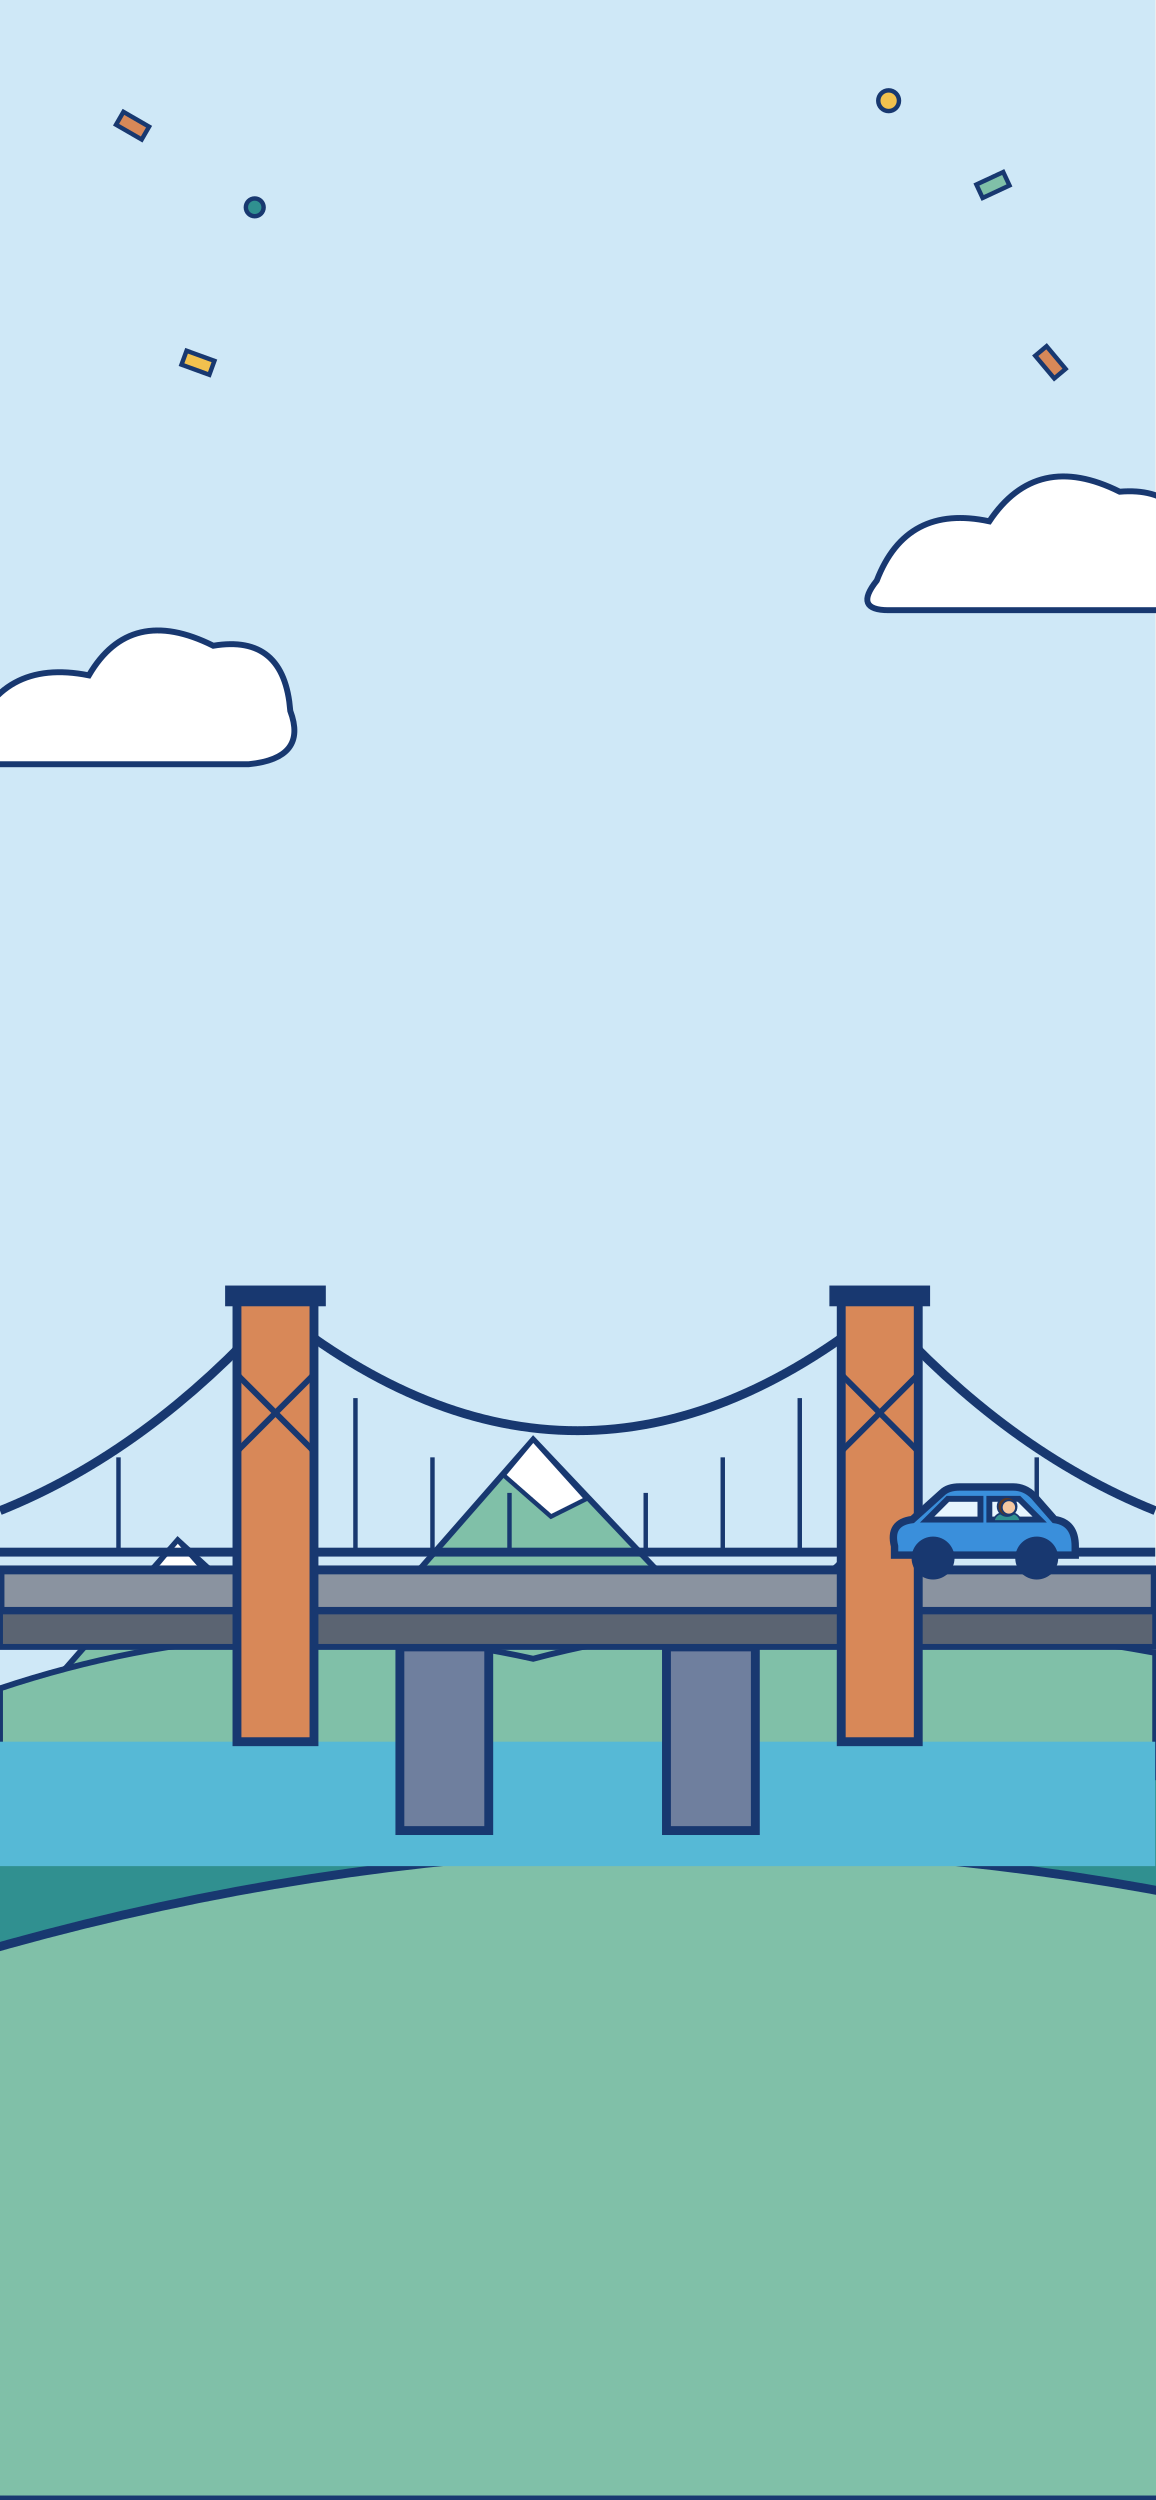
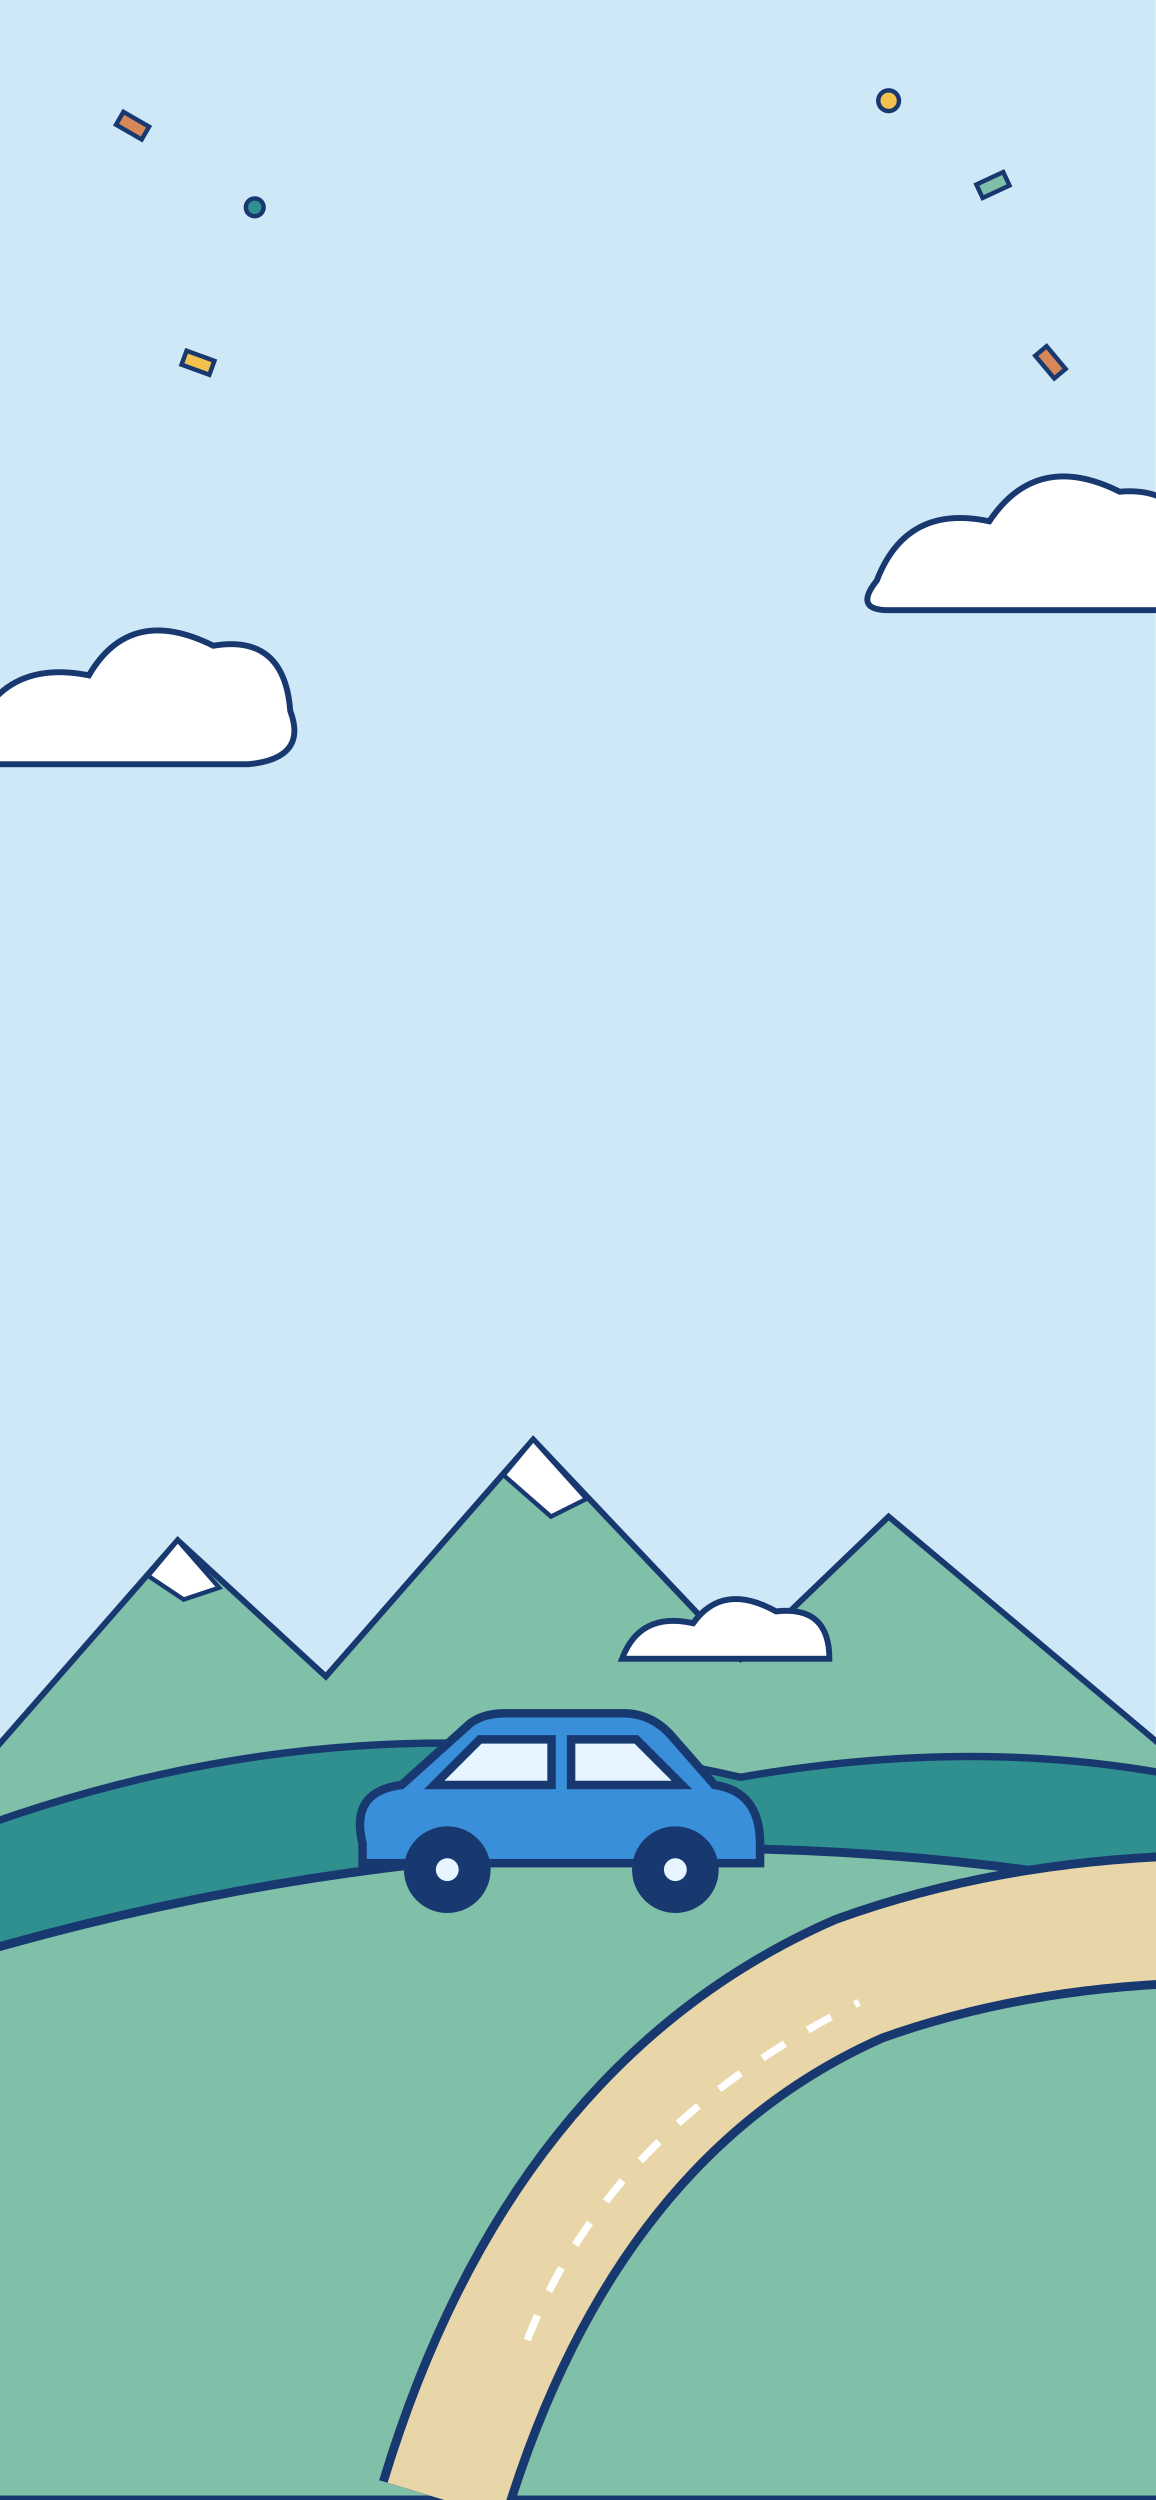
<svg xmlns="http://www.w3.org/2000/svg" viewBox="0 0 390 844">
  <rect width="390" height="844" fill="#CFE8F7" />
  <path d="M-10 600 L60 520 L110 566 L180 486 L250 560 L300 512 L400 596 V700 H-10Z" fill="#80C0A8" stroke="#183870" stroke-width="2" />
  <path d="M180 486 L198 506 L186 512 L170 498Z M60 520 L74 536 L62 540 L50 532Z" fill="#FFFFFF" stroke="#183870" stroke-width="1.5" />
  <g fill="#FFFFFF" stroke="#183870" stroke-width="2">
    <path d="M-10 250 Q0 222 30 228 Q44 204 72 218 Q96 214 98 240 Q104 256 84 258 H-10Z" />
    <path d="M296 196 Q306 170 334 176 Q350 152 378 166 Q402 164 404 190 V206 H300 Q288 206 296 196Z" />
    <path d="M210 560 Q216 544 234 548 Q244 534 262 544 Q280 542 280 560 Z" />
  </g>
  <g stroke="#183870" stroke-width="1.5">
    <rect x="40" y="40" width="10" height="5" fill="#D88858" transform="rotate(30 45 42)" />
    <rect x="330" y="60" width="10" height="5" fill="#80C0A8" transform="rotate(-25 335 62)" />
    <rect x="62" y="120" width="10" height="5" fill="#F2C14E" transform="rotate(20 67 122)" />
    <rect x="350" y="120" width="10" height="5" fill="#D88858" transform="rotate(50 355 122)" />
    <circle cx="300" cy="34" r="3.5" fill="#F2C14E" />
    <circle cx="86" cy="70" r="3" fill="#309090" />
  </g>
  <path d="M-10 618 Q120 570 250 600 Q330 586 400 600 V844 H-10Z" fill="#309090" stroke="#183870" stroke-width="2.5" />
  <path d="M-10 660 Q195 600 400 640 V844 H-10Z" fill="#80C0A8" stroke="#183870" stroke-width="3" />
-   <g transform="translate(0 420)">
-     <path d="M0 150 Q90 120 180 140 Q270 116 390 138 V180 H0Z" fill="#80C0A8" stroke="#183870" stroke-width="2" />
-     <rect y="168" width="390" height="42" fill="#56B9D6" />
-     <path d="M93 22 Q195 104 297 22 M93 22 Q50 70 0 90 M297 22 Q340 70 390 90" fill="none" stroke="#183870" stroke-width="3" />
-     <path d="M120 52 V104 M146 72 V104 M172 84 V104 M218 84 V104 M244 72 V104 M270 52 V104 M40 72 V104 M350 72 V104" stroke="#183870" stroke-width="1.5" />
-     <path d="M0 104 H390" stroke="#183870" stroke-width="3" />
-     <rect x="135" y="136" width="30" height="62" fill="#6F7F9E" stroke="#183870" stroke-width="3" />
-     <rect x="225" y="136" width="30" height="62" fill="#6F7F9E" stroke="#183870" stroke-width="3" />
-     <rect y="110" width="390" height="14" fill="#8A93A0" stroke="#183870" stroke-width="3" />
-     <rect y="124" width="390" height="12" fill="#5B6472" stroke="#183870" stroke-width="2" />
-     <rect x="80" y="18" width="26" height="150" fill="#D88858" stroke="#183870" stroke-width="3" />
-     <rect x="284" y="18" width="26" height="150" fill="#D88858" stroke="#183870" stroke-width="3" />
-     <path d="M80 44 L106 70 M106 44 L80 70 M284 44 L310 70 M310 44 L284 70" stroke="#183870" stroke-width="2" />
-     <rect x="76" y="14" width="34" height="7" fill="#183870" />
-     <rect x="280" y="14" width="34" height="7" fill="#183870" />
-     <g transform="translate(300 80) scale(1)" stroke="#183870" stroke-width="2.5">
-       <path d="M2 22 Q0 14 8 13 L18 4 Q20 2 24 2 H42 Q46 2 49 5 L56 13 Q63 14 63 22 V25 H2Z" fill="#3A8FDB" />
-       <path d="M20 6 H31 V13 H13Z M34 6 H44 L51 13 H34Z" fill="#E6F5FF" stroke-width="2" />
-       <g stroke="#183870" stroke-width="0.6">
-         <path d="M35.5 13.5 Q36 10.6 40 10.6 Q44 10.6 44.5 13.5Z" fill="#309090" />
-         <circle cx="40" cy="8.6" r="3.2" fill="#5A3825" />
-         <circle cx="40.6" cy="8.9" r="2.4" fill="#F4C7A1" />
-       </g>
-       <circle cx="15" cy="26" r="6" fill="#183870" />
-       <circle cx="50" cy="26" r="6" fill="#183870" />
-     </g>
+   <path d="M150 844 Q190 712 290 668 Q340 650 400 648" fill="none" stroke="#183870" stroke-width="46" />
+   <path d="M150 844 Q190 712 290 668 Q340 650 400 648" fill="none" stroke="#E8D6A8" stroke-width="40" />
+   <path d="M178 790 Q206 718 290 676" fill="none" stroke="#FFFFFF" stroke-width="2.5" stroke-dasharray="9 9" />
+   <g transform="translate(118 574) scale(2.2)" stroke="#183870" stroke-width="1.3">
+     <path d="M2 22 Q0 14 8 13 L18 4 Q20 2 24 2 H42 Q46 2 49 5 L56 13 Q63 14 63 22 V25 H2Z" fill="#3A8FDB" />
+     <path d="M20 6 H31 V13 H13Z M34 6 H44 L51 13 H34Z" fill="#E6F5FF" />
+     <circle cx="15" cy="26" r="6" fill="#183870" />
+     <circle cx="15" cy="26" r="2.4" fill="#E6F5FF" />
+     <circle cx="50" cy="26" r="6" fill="#183870" />
+     <circle cx="50" cy="26" r="2.4" fill="#E6F5FF" />
  </g>
</svg>
